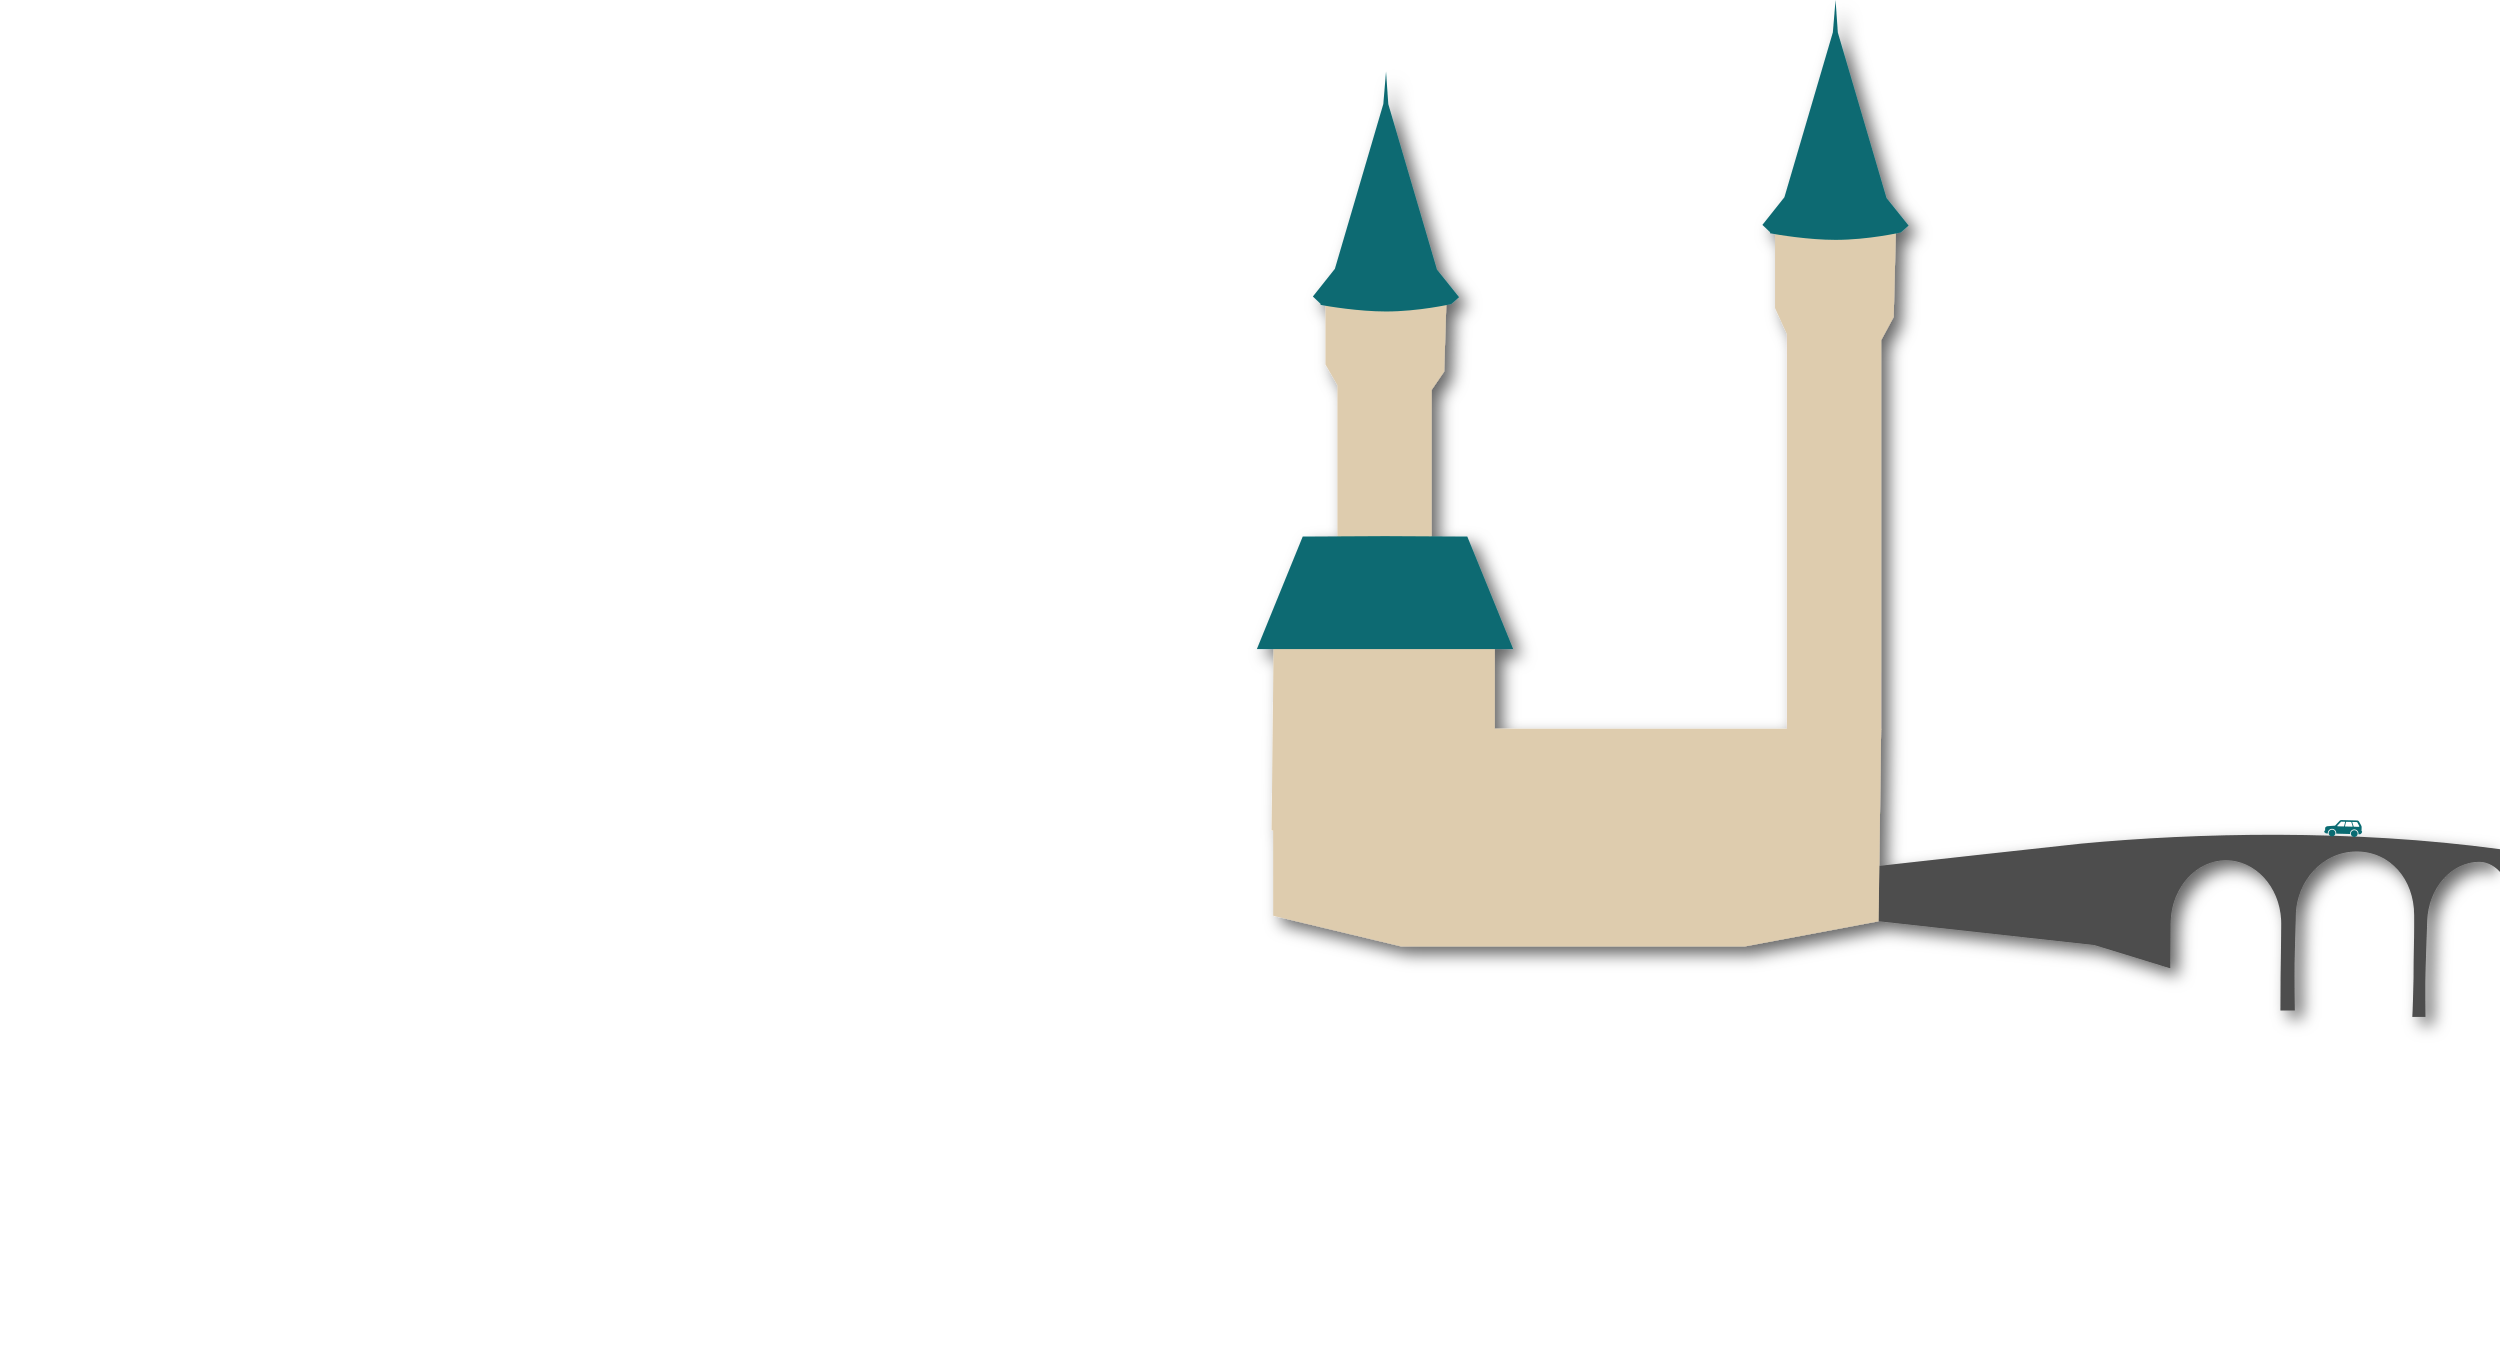
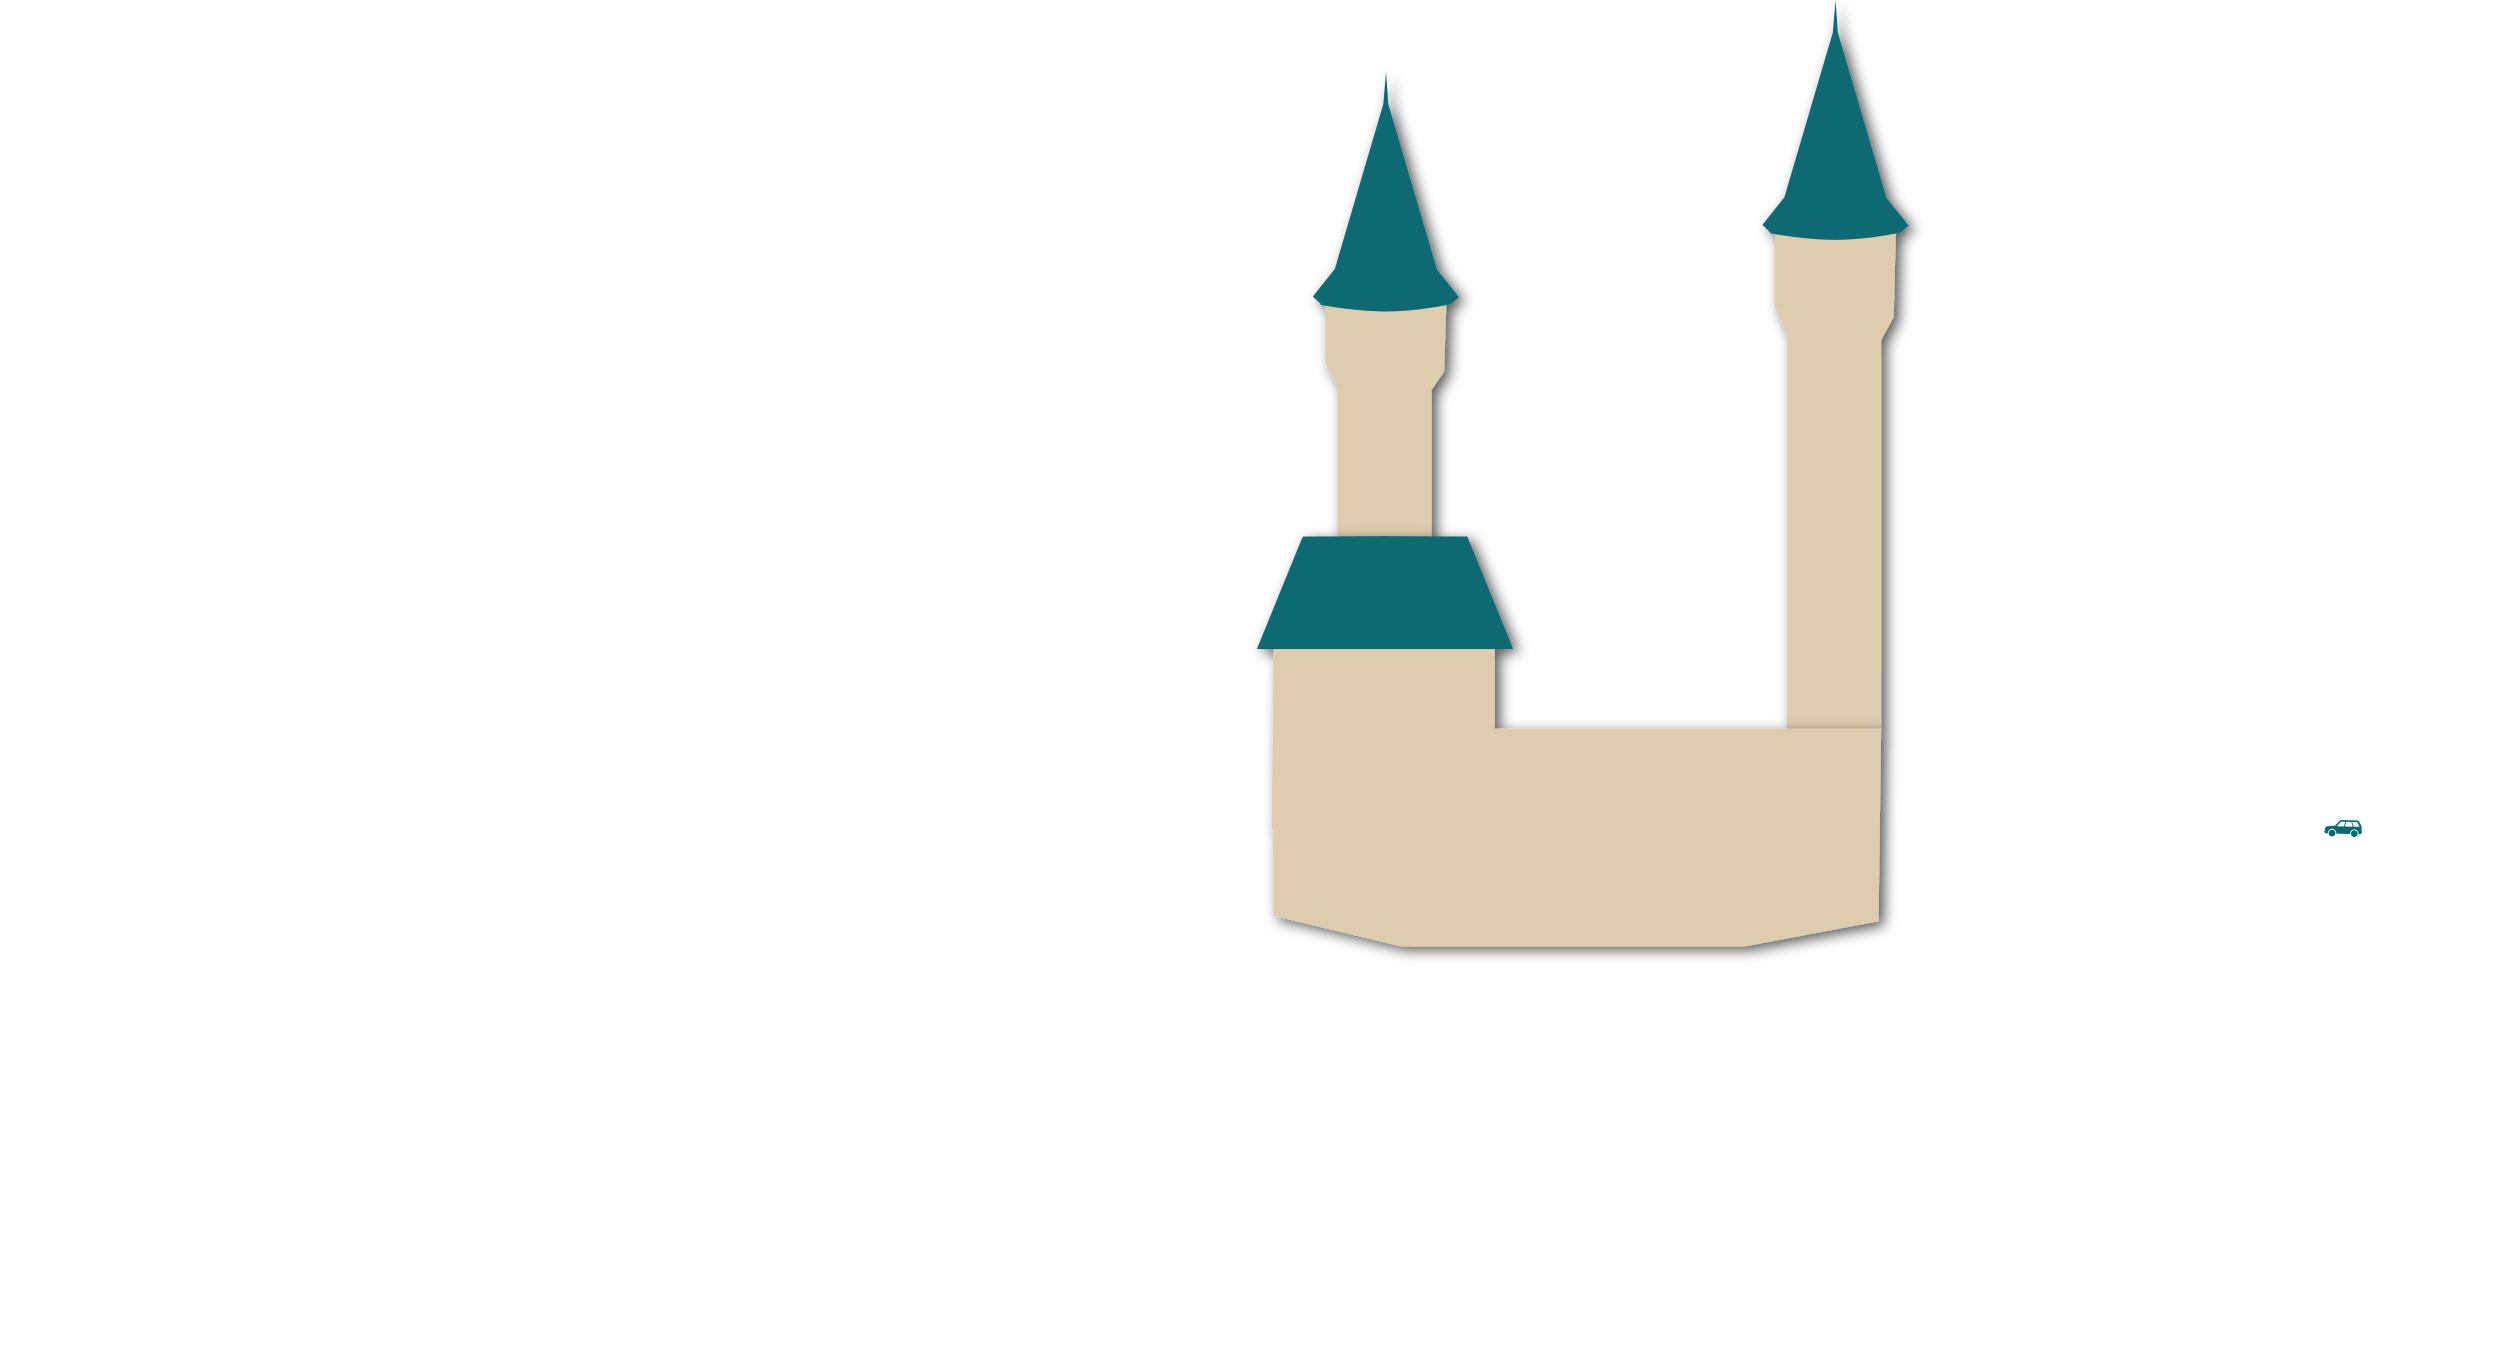
- <svg xmlns="http://www.w3.org/2000/svg" id="Layer_1" data-name="Layer 1" viewBox="0 0 1901.65 1030.96">
+ <svg xmlns="http://www.w3.org/2000/svg" id="Layer_1" version="1.1" viewBox="0 0 1901.65 1030.96">
  <defs>
    <style>
-       .cls-1 {
-         fill: #096b72;
+       .st0, .st1 {
+         fill: #deccae;
      }

-       .cls-2 {
+       .st2 {
        fill: #4d4d4d;
+         filter: url(#drop-shadow-1);
      }

-       .cls-2, .cls-3 {
+       .st2, .st1 {
        fill-rule: evenodd;
      }

-       .cls-4, .cls-3 {
-         fill: #deccae;
+       .st3 {
+         filter: url(#drop-shadow-2);
      }

-       .cls-5 {
-         filter: url(#drop-shadow-1);
+       .st4 {
+         filter: url(#drop-shadow-4);
+       }
+ 
+       .st5 {
+         filter: url(#drop-shadow-3);
+       }
+ 
+       .st6 {
+         fill: #096b72;
      }
    </style>
-     <filter id="drop-shadow-1" x="943.66" y="-12.93" width="982" height="811" filterUnits="userSpaceOnUse">
+     <filter id="drop-shadow-1" x="943.66" y="-12.93" width="982" height="811">
      <feOffset dx="6" dy="6" />
      <feGaussianBlur result="blur" stdDeviation="6" />
      <feFlood flood-color="#000" flood-opacity=".6" />
      <feComposite in2="blur" operator="in" />
      <feComposite in="SourceGraphic" />
    </filter>
+     <filter id="drop-shadow-2" x="987" y="41.96" width="142" height="480" filterUnits="userSpaceOnUse">
+       <feOffset dx="4" dy="3" />
+       <feGaussianBlur result="blur" stdDeviation="5" />
+       <feFlood flood-color="#000" flood-opacity=".65" />
+       <feComposite in2="blur" operator="in" />
+       <feComposite in="SourceGraphic" />
+     </filter>
+     <filter id="drop-shadow-3" x="1329" y="-12.04" width="142" height="586" filterUnits="userSpaceOnUse">
+       <feOffset dx="4" dy="3" />
+       <feGaussianBlur result="blur1" stdDeviation="5" />
+       <feFlood flood-color="#000" flood-opacity=".65" />
+       <feComposite in2="blur1" operator="in" />
+       <feComposite in="SourceGraphic" />
+     </filter>
+     <filter id="drop-shadow-4" x="945" y="394.96" width="505" height="343" filterUnits="userSpaceOnUse">
+       <feOffset dx="4" dy="3" />
+       <feGaussianBlur result="blur2" stdDeviation="5" />
+       <feFlood flood-color="#000" flood-opacity=".65" />
+       <feComposite in2="blur2" operator="in" />
+       <feComposite in="SourceGraphic" />
+     </filter>
  </defs>
  <g id="castle">
-     <g id="layer_3" data-name="layer 3">
-       <g id="middle_castle" data-name="middle castle" class="cls-5">
-         <path id="bridge" class="cls-2" d="M1901.65,645.97v17.28c-5.69-6.45-12.51-7.67-15.61-7.67-21.46,0-38.98,20.02-39.77,45.09-.02.6-.04,1.2-.04,1.81,0,2.89-1.26,32.18-1.36,44.72-.04,2.87,0,25.73.12,26.35h-10.05c.21-.7.94-27.34.94-29.53,0-19.36.51-28.52.47-38.54v-9.28c0-27.4-18.28-48.49-43.8-48.49s-46.22,22.22-46.22,49.62c0,.49-.02,1.53-.06,3.01-.23,8.62-1.03,31.83-.89,42.08.02,2.39.08,25.61.23,26.25h-10.99c.04-.35.08-23.36.12-25.59.23-10.74.49-38.88.49-40.61,0-.91-.02-1.83-.08-2.72-1.22-25.3-19.56-45.38-41.97-45.38s-41.03,20.39-42.01,45.97c-.04.7-.06,1.42-.06,2.14,0,.76-.17,18.74-.21,28.31-.02,1.57-.02,2.91-.02,3.92,0,1.09,0,1.79.02,1.92l-12.58-3.88h-.02l-45.13-13.87h-.02l-164.19-18.12.65-42.15c7.28-.82,145.15-16.11,152.92-16.85,88.5-8.35,206.47-11.11,319.13,4.19Z" />
-         <g id="west_tower" data-name="west tower">
-           <path class="cls-3" d="M1017.35,292.97v202.93s34.17,16.48,71.62,0v-199.31l9.56-13.98,1.71-53.53-91.98-2.41v50.63l9.09,15.67Z" />
-           <path class="cls-1" d="M1109.85,226.06l-5.69,5-.43.26s-24.5,5.61-49.43,5.61c-20.7,0-43.74-3.88-49.78-5v-.78l-.09-.09-5.78-5.52,16.74-21.05,36.84-125.35,2.07-24.67c0,.95,1.73,24.76,1.73,24.76l37.01,125.87,16.82,20.96Z" />
+     <g id="layer_3">
+       <g id="middle_castle">
+         <path id="bridge" class="st2" d="M1901.65,645.97v17.28c-5.69-6.45-12.51-7.67-15.61-7.67-21.46,0-38.98,20.02-39.77,45.09-.02.6-.04,1.2-.04,1.81,0,2.89-1.26,32.18-1.36,44.72-.04,2.87,0,25.73.12,26.35h-10.05c.21-.7.94-27.34.94-29.53,0-19.36.51-28.52.47-38.54v-9.28c0-27.4-18.28-48.49-43.8-48.49s-46.22,22.22-46.22,49.62c0,.49-.02,1.53-.06,3.01-.23,8.62-1.03,31.83-.89,42.08.02,2.39.08,25.61.23,26.25h-10.99c.04-.35.08-23.36.12-25.59.23-10.74.49-38.88.49-40.61,0-.91-.02-1.83-.08-2.72-1.22-25.3-19.56-45.38-41.97-45.38s-41.03,20.39-42.01,45.97c-.04.7-.06,1.42-.06,2.14,0,.76-.17,18.74-.21,28.31-.02,1.57-.02,2.91-.02,3.92,0,1.09,0,1.79.02,1.92l-12.58-3.88h-.02l-45.13-13.87h-.02l-164.19-18.12.65-42.15c7.28-.82,145.15-16.11,152.92-16.85,88.5-8.35,206.47-11.11,319.13,4.19v.02Z" />
+         <g id="west_tower" class="st3">
+           <path class="st1" d="M1017.35,292.97v202.93s34.17,16.48,71.62,0v-199.31l9.56-13.98,1.71-53.53-91.98-2.41v50.63l9.09,15.67h0Z" />
+           <path class="st6" d="M1109.85,226.06l-5.69,5-.43.26s-24.5,5.61-49.43,5.61c-20.7,0-43.74-3.88-49.78-5v-.78l-.09-.09-5.78-5.52,16.74-21.05,36.84-125.35,2.07-24.67c0,.95,1.73,24.76,1.73,24.76l37.01,125.87,16.82,20.96h0Z" />
        </g>
-         <g id="west_hall" data-name="west hall">
-           <polygon class="cls-4" points="968.87 484.3 1137.01 484.3 1137.01 632.76 967.25 631.64 968.87 484.3" />
-           <path class="cls-4" d="M1430.91,554.33l-1.96,146.45-9.65,1.81s-.09.02-.13.02l-92.04,17.3h-261.24l-96.48-23.11-.94-.27-.07-142.2h462.51Z" />
-           <polygon class="cls-1" points="1151.04 493.73 956.04 493.73 990.93 408.14 1044.42 407.87 1053.52 407.82 1062.65 407.87 1116.12 408.14 1151.04 493.73" />
+         <g id="central_tower" class="st5">
+           <polygon class="st1" points="1442.18 173.15 1440.47 241.08 1430.91 258.82 1430.91 511.75 1430.9 511.75 1430.9 555.29 1359.29 555.29 1359.29 254.23 1350.2 234.34 1350.2 170.09 1442.18 173.15" />
+           <path class="st6" d="M1451.79,171.59l-5.69,5-.43.26s-24.5,5.61-49.43,5.61c-20.7,0-43.74-3.88-49.78-5v-.78l-.09-.09-5.78-5.52,16.74-21.05,36.84-125.35L1396.24,0c0,.95,1.73,24.76,1.73,24.76l37.01,125.87,16.82,20.96h0Z" />
        </g>
-         <g id="central_tower" data-name="central tower">
-           <polygon class="cls-3" points="1442.18 173.15 1440.47 241.08 1430.91 258.82 1430.91 511.75 1430.9 511.75 1430.9 555.29 1359.29 555.29 1359.29 254.23 1350.2 234.34 1350.2 170.09 1442.18 173.15" />
-           <path class="cls-1" d="M1451.79,171.59l-5.69,5-.43.26s-24.5,5.61-49.43,5.61c-20.7,0-43.74-3.88-49.78-5v-.78l-.09-.09-5.78-5.52,16.74-21.05,36.84-125.35,2.07-24.67c0,.95,1.73,24.76,1.73,24.76l37.01,125.87,16.82,20.96Z" />
+         <g id="west_hall" class="st4">
+           <polygon class="st0" points="968.87 484.3 1137.01 484.3 1137.01 632.76 967.25 631.64 968.87 484.3" />
+           <path class="st0" d="M1430.91,554.33l-1.96,146.45-9.65,1.81s-.09.02-.13.02l-92.04,17.3h-261.24l-96.48-23.11-.94-.27-.07-142.2h462.51Z" />
+           <polygon class="st6" points="1151.04 493.73 956.04 493.73 990.93 408.14 1044.42 407.87 1053.52 407.82 1062.65 407.87 1116.12 408.14 1151.04 493.73" />
        </g>
      </g>
      <g id="Car">
        <g>
-           <circle class="cls-1" cx="1773.88" cy="633.67" r="2.59" />
-           <circle class="cls-1" cx="1790.8" cy="634.1" r="2.59" />
+           <circle class="st6" cx="1773.88" cy="633.67" r="2.59" />
+           <circle class="st6" cx="1790.8" cy="634.1" r="2.59" />
        </g>
-         <path class="cls-1" d="M1796.31,632.2l.1-3.15s-.02-.54-.43-1.3c-.43-.76-1.32-2.52-1.59-2.87-.27-.33-.58-.74-1.32-.78-.72-.04-11.87-.31-11.87-.31,0,0-.91-.06-1.4.43-.49.5-3.61,3.81-3.61,3.81l-5.94.45s-1.51.31-1.59,1.4c-.1,1.09-.06,1.94-.06,1.94,0,0-.56-.04-.58.35-.04.41-.02.74-.02.74,0,0,0,.16.33.35.31.19.37.17.5.37.14.21.31.25.47.31l1.38.04v-.39c.04-1.77,1.51-3.17,3.28-3.13,1.77.06,3.17,1.53,3.13,3.3,0,.12-.02.25-.04.37l10.54.27v-.37c.04-1.77,1.51-3.17,3.28-3.13,1.77.04,3.17,1.51,3.13,3.28,0,.14-.02.25-.04.39l1.15.02s.76.06,1.57-1.42l.04-.95-.41-.02ZM1782.78,628.65l-4.68-.12c-.23,0-.35-.29-.19-.47l2.84-3.03s.04-.02.06-.02l2.87.08c.12,0,.21.12.17.23l-.8,3.13c-.04.12-.14.19-.27.19ZM1789.32,628.82l-5.42-.14c-.12-.02-.19-.12-.17-.23l.8-3.17c.04-.1.14-.17.23-.17l3.59.1c.12,0,.19.06.23.17l.99,3.09c.06.17-.08.35-.25.35ZM1794.18,628.94l-3.65-.1c-.1,0-.19-.06-.21-.16l-1.03-3.15c-.06-.16.06-.31.21-.31l3.38.1c.08,0,.16.04.19.12l1.51,2.84c.17.31-.06.68-.41.66Z" />
+         <path class="st6" d="M1796.31,632.2l.1-3.15s-.02-.54-.43-1.3c-.43-.76-1.32-2.52-1.59-2.87-.27-.33-.58-.74-1.32-.78-.72-.04-11.87-.31-11.87-.31,0,0-.91-.06-1.4.43-.49.5-3.61,3.81-3.61,3.81l-5.94.45s-1.51.31-1.59,1.4c-.1,1.09-.06,1.94-.06,1.94,0,0-.56-.04-.58.35-.04.41-.02.74-.02.74,0,0,0,.16.33.35.31.19.37.17.5.37.14.21.31.25.47.31l1.38.04v-.39c.04-1.77,1.51-3.17,3.28-3.13,1.77.06,3.17,1.53,3.13,3.3,0,.12-.02.25-.04.37l10.54.27v-.37c.04-1.77,1.51-3.17,3.28-3.13s3.17,1.51,3.13,3.28c0,.14-.02.25-.04.39l1.15.02s.76.06,1.57-1.42l.04-.95-.41-.02h0ZM1782.78,628.65l-4.68-.12c-.23,0-.35-.29-.19-.47l2.84-3.03s.04-.02.06-.02l2.87.08c.12,0,.21.12.17.23l-.8,3.13c-.04.12-.14.19-.27.19h0ZM1789.32,628.82l-5.42-.14c-.12-.02-.19-.12-.17-.23l.8-3.17c.04-.1.14-.17.23-.17l3.59.1c.12,0,.19.06.23.17l.99,3.09c.06.17-.08.35-.25.35h0ZM1794.18,628.94l-3.65-.1c-.1,0-.19-.06-.21-.16l-1.03-3.15c-.06-.16.06-.31.21-.31l3.38.1c.08,0,.16.04.19.12l1.51,2.84c.17.31-.06.68-.41.66h.01Z" />
      </g>
    </g>
  </g>
</svg>
